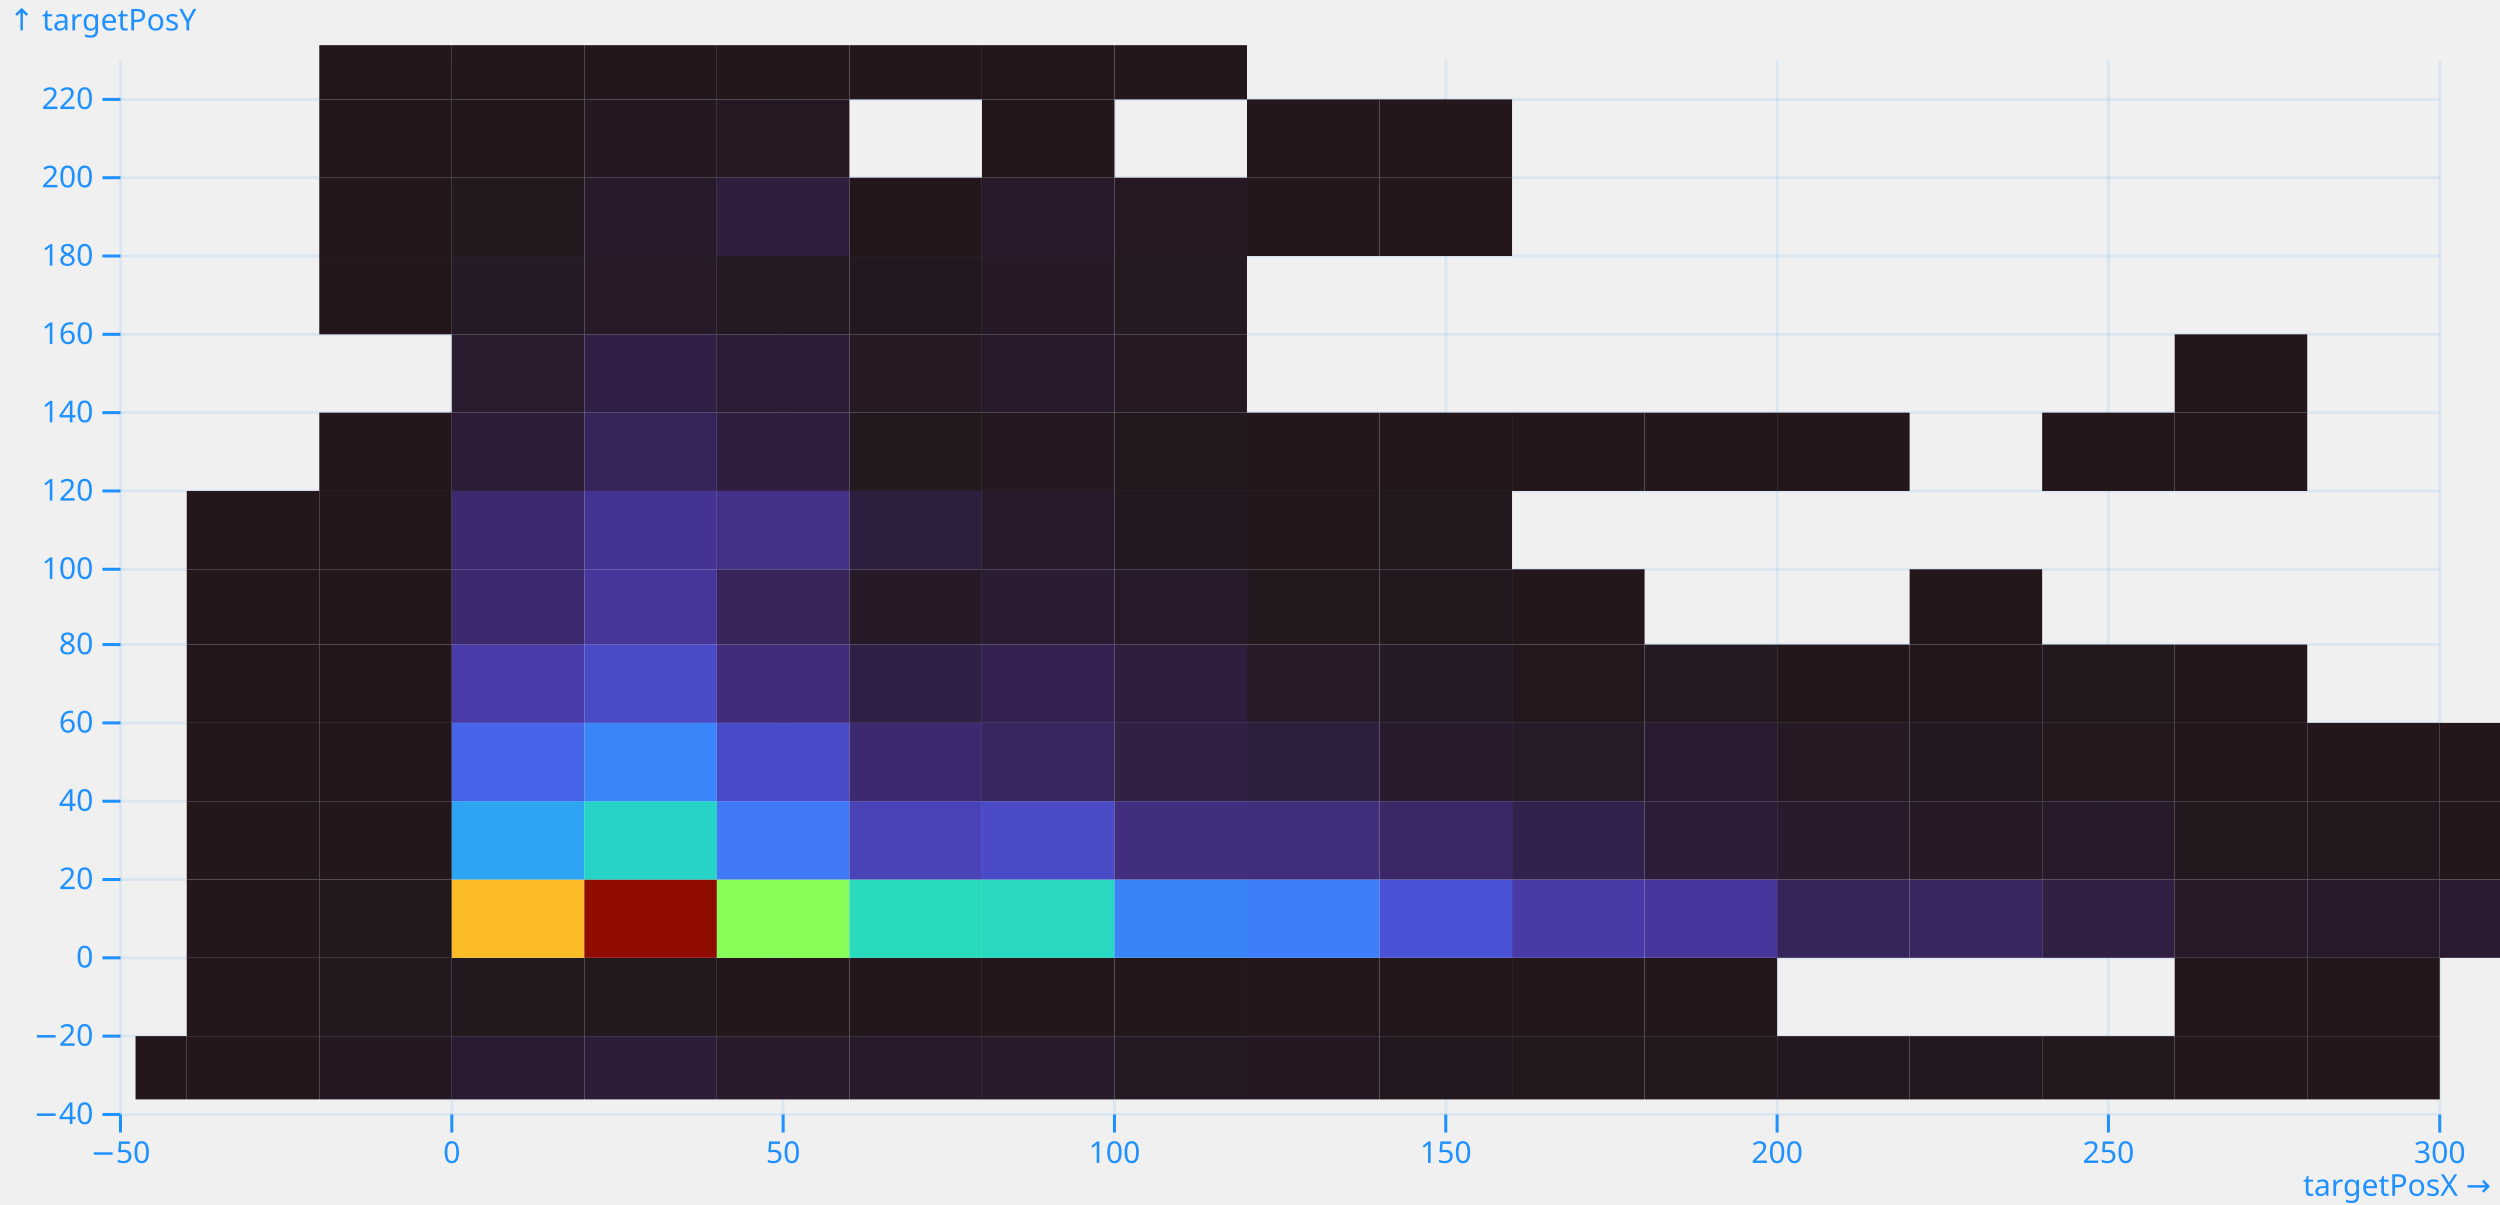
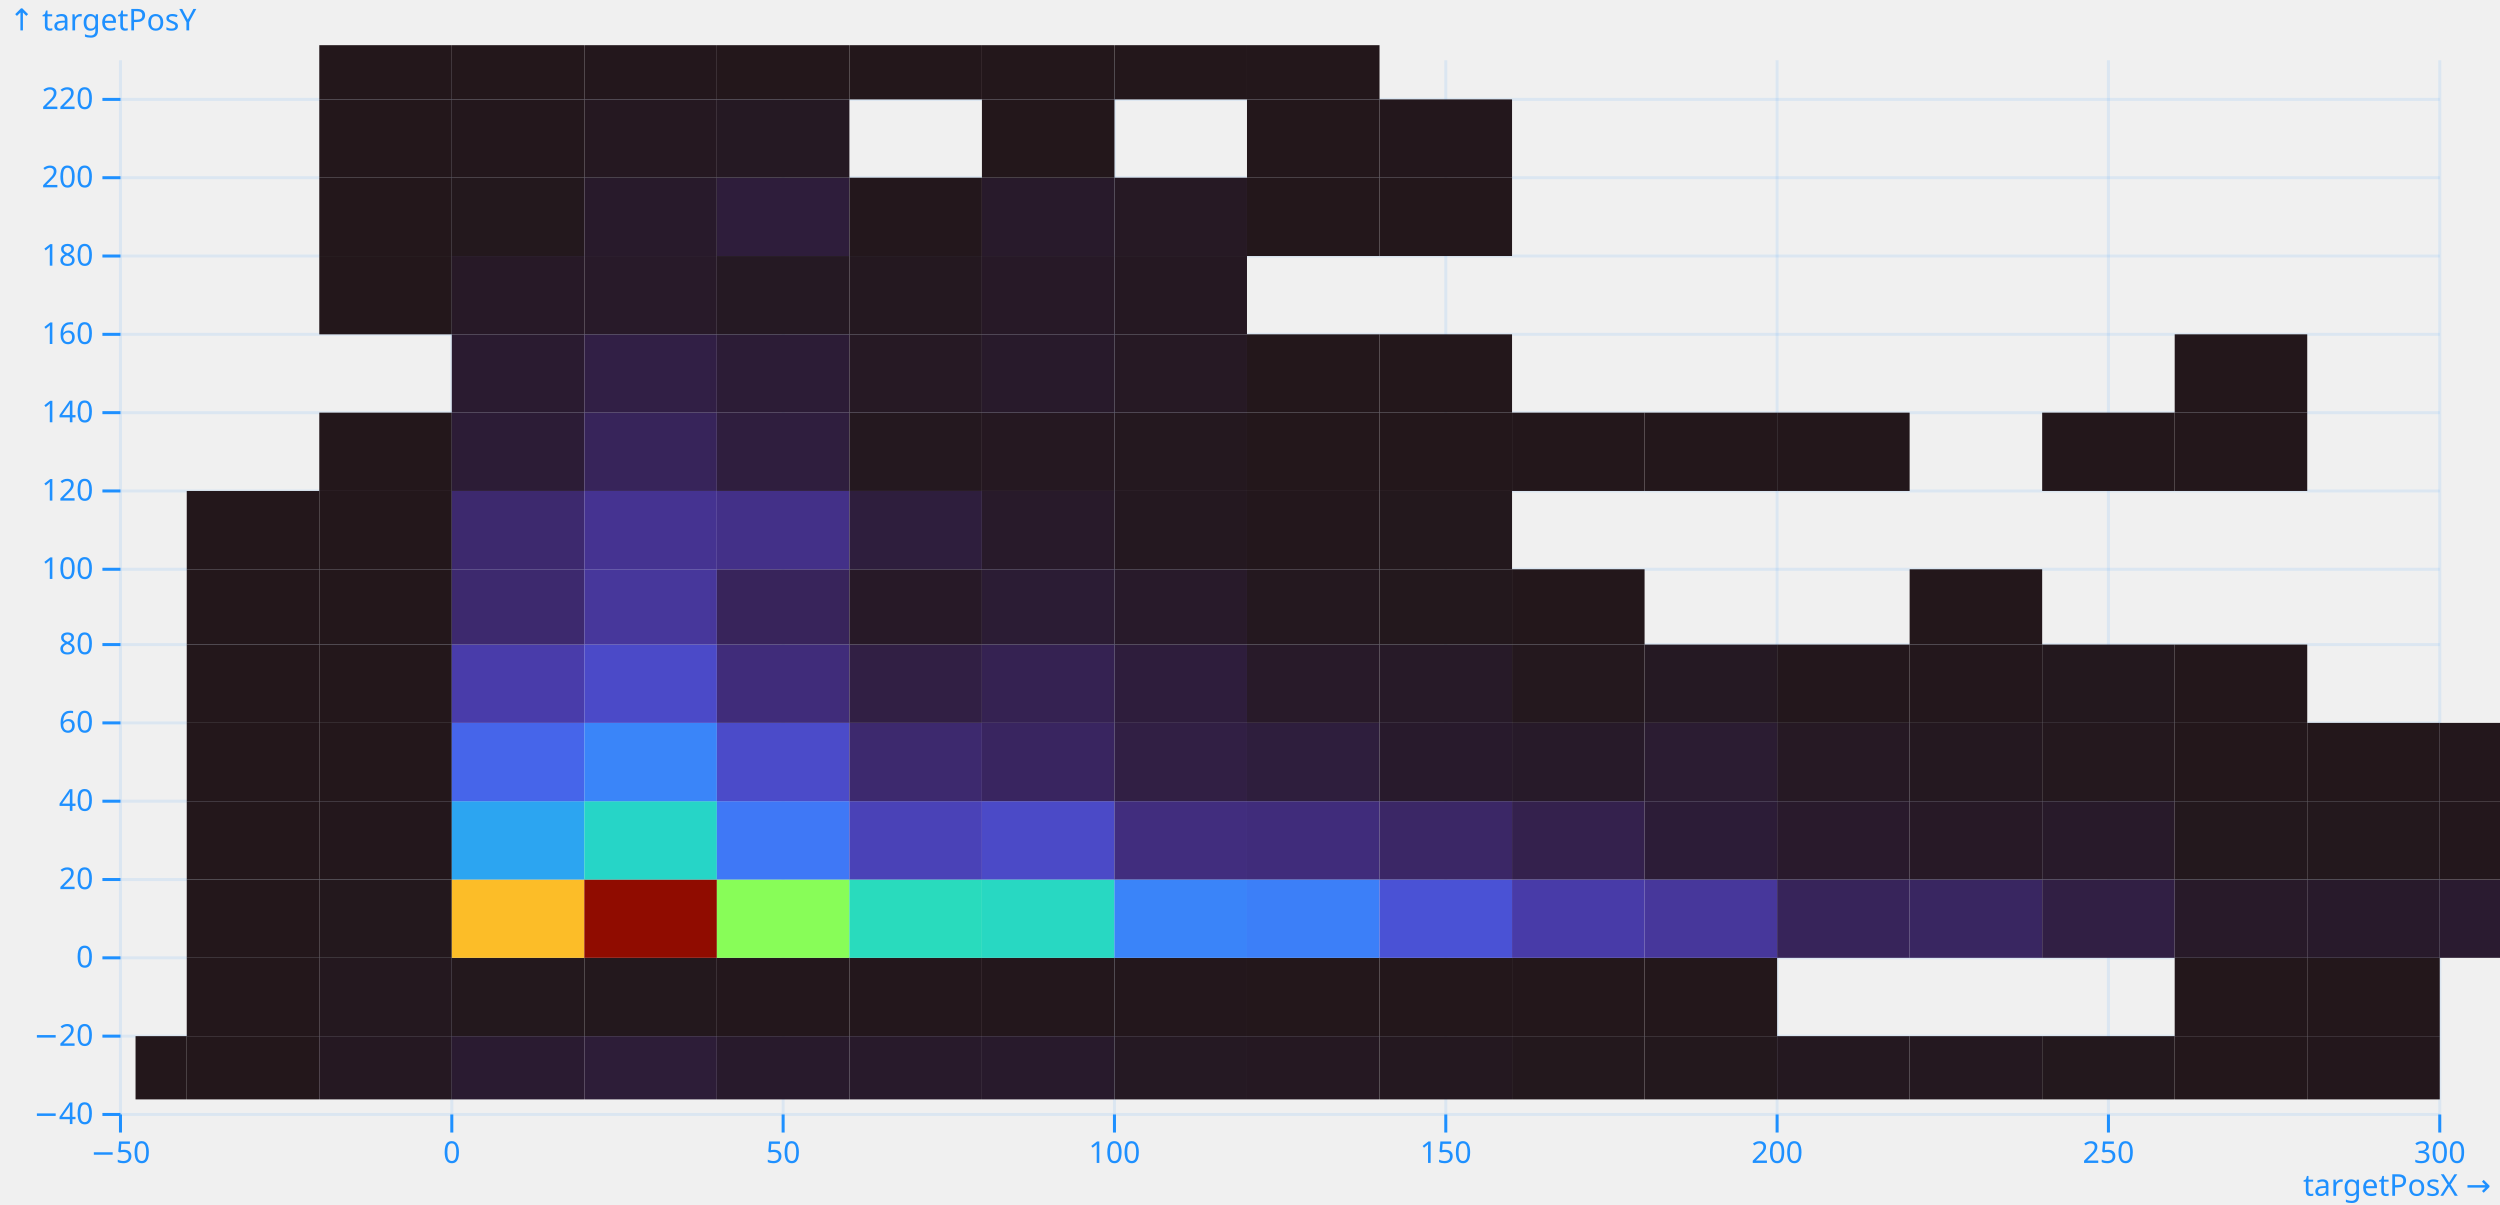
<svg xmlns="http://www.w3.org/2000/svg" class="plot-d6a7b5" fill="currentColor" font-family="system-ui, sans-serif" font-size="10" text-anchor="middle" width="830" height="400" viewBox="0 0 830 400" color="#1e90ff">
  <style>:where(.plot-d6a7b5){--plot-background: white;display:block;height:intrinsic;max-width:100%}:where(.plot-d6a7b5 text),:where(.plot-d6a7b5 tspan){white-space:pre}</style>
  <g aria-label="y-grid" stroke="currentColor" stroke-opacity=".1">
    <line x1="40" x2="810" y1="370" y2="370" />
    <line x1="40" x2="810" y1="344" y2="344" />
    <line x1="40" x2="810" y1="318" y2="318" />
    <line x1="40" x2="810" y1="292" y2="292" />
    <line x1="40" x2="810" y1="266" y2="266" />
    <line x1="40" x2="810" y1="240" y2="240" />
    <line x1="40" x2="810" y1="214" y2="214" />
    <line x1="40" x2="810" y1="189" y2="189" />
    <line x1="40" x2="810" y1="163" y2="163" />
    <line x1="40" x2="810" y1="137" y2="137" />
    <line x1="40" x2="810" y1="111" y2="111" />
    <line x1="40" x2="810" y1="85" y2="85" />
    <line x1="40" x2="810" y1="59" y2="59" />
    <line x1="40" x2="810" y1="33" y2="33" />
  </g>
  <g aria-label="y-axis tick" fill="none" stroke="currentColor">
    <path transform="translate(40,370)" d="M0,0L-6,0" />
    <path transform="translate(40,344)" d="M0,0L-6,0" />
    <path transform="translate(40,318)" d="M0,0L-6,0" />
    <path transform="translate(40,292)" d="M0,0L-6,0" />
    <path transform="translate(40,266)" d="M0,0L-6,0" />
    <path transform="translate(40,240)" d="M0,0L-6,0" />
    <path transform="translate(40,214)" d="M0,0L-6,0" />
    <path transform="translate(40,189)" d="M0,0L-6,0" />
    <path transform="translate(40,163)" d="M0,0L-6,0" />
    <path transform="translate(40,137)" d="M0,0L-6,0" />
    <path transform="translate(40,111)" d="M0,0L-6,0" />
    <path transform="translate(40,85)" d="M0,0L-6,0" />
    <path transform="translate(40,59)" d="M0,0L-6,0" />
    <path transform="translate(40,33)" d="M0,0L-6,0" />
  </g>
  <g aria-label="y-axis tick label" text-anchor="end" font-variant="tabular-nums">
    <text y=".32em" transform="translate(-9,0) translate(40,370)">−40</text>
    <text y=".32em" transform="translate(-9,0) translate(40,344)">−20</text>
    <text y=".32em" transform="translate(-9,0) translate(40,318)">0</text>
    <text y=".32em" transform="translate(-9,0) translate(40,292)">20</text>
    <text y=".32em" transform="translate(-9,0) translate(40,266)">40</text>
    <text y=".32em" transform="translate(-9,0) translate(40,240)">60</text>
    <text y=".32em" transform="translate(-9,0) translate(40,214)">80</text>
    <text y=".32em" transform="translate(-9,0) translate(40,189)">100</text>
    <text y=".32em" transform="translate(-9,0) translate(40,163)">120</text>
    <text y=".32em" transform="translate(-9,0) translate(40,137)">140</text>
    <text y=".32em" transform="translate(-9,0) translate(40,111)">160</text>
    <text y=".32em" transform="translate(-9,0) translate(40,85)">180</text>
    <text y=".32em" transform="translate(-9,0) translate(40,59)">200</text>
    <text y=".32em" transform="translate(-9,0) translate(40,33)">220</text>
  </g>
  <g aria-label="y-axis label" text-anchor="start">
    <text y=".71em" transform="translate(-37,-17) translate(40,20)">↑ targetPosY</text>
  </g>
  <g aria-label="x-grid" stroke="currentColor" stroke-opacity=".1">
    <line x1="40" x2="40" y1="20" y2="370" />
    <line x1="150" x2="150" y1="20" y2="370" />
    <line x1="260" x2="260" y1="20" y2="370" />
    <line x1="370" x2="370" y1="20" y2="370" />
    <line x1="480" x2="480" y1="20" y2="370" />
    <line x1="590" x2="590" y1="20" y2="370" />
    <line x1="700" x2="700" y1="20" y2="370" />
    <line x1="810" x2="810" y1="20" y2="370" />
  </g>
  <g aria-label="x-axis tick" fill="none" stroke="currentColor">
    <path transform="translate(40,370)" d="M0,0L0,6" />
    <path transform="translate(150,370)" d="M0,0L0,6" />
    <path transform="translate(260,370)" d="M0,0L0,6" />
    <path transform="translate(370,370)" d="M0,0L0,6" />
    <path transform="translate(480,370)" d="M0,0L0,6" />
    <path transform="translate(590,370)" d="M0,0L0,6" />
    <path transform="translate(700,370)" d="M0,0L0,6" />
    <path transform="translate(810,370)" d="M0,0L0,6" />
  </g>
  <g aria-label="x-axis tick label" font-variant="tabular-nums">
    <text y=".71em" transform="translate(0,9) translate(40,370)">−50</text>
    <text y=".71em" transform="translate(0,9) translate(150,370)">0</text>
    <text y=".71em" transform="translate(0,9) translate(260,370)">50</text>
    <text y=".71em" transform="translate(0,9) translate(370,370)">100</text>
    <text y=".71em" transform="translate(0,9) translate(480,370)">150</text>
    <text y=".71em" transform="translate(0,9) translate(590,370)">200</text>
    <text y=".71em" transform="translate(0,9) translate(700,370)">250</text>
    <text y=".71em" transform="translate(0,9) translate(810,370)">300</text>
  </g>
  <g aria-label="x-axis label" text-anchor="end">
    <text transform="translate(17,27) translate(810,370)">targetPosX →</text>
  </g>
  <g aria-label="rect" mask="url(#Mask)">
    <rect x="-3898" y="2963" width="44" height="26" fill="#23171B" />
    <rect x="18" y="370" width="44" height="26" fill="#23171B" />
    <rect x="18" y="344" width="44" height="26" fill="#23171B" />
    <rect x="62" y="370" width="44" height="26" fill="#23171B" />
    <rect x="62" y="344" width="44" height="26" fill="#23171B" />
    <rect x="62" y="318" width="44" height="26" fill="#23171B" />
    <rect x="62" y="292" width="44" height="26" fill="#23171B" />
    <rect x="62" y="266" width="44" height="26" fill="#23171B" />
    <rect x="62" y="240" width="44" height="26" fill="#23171B" />
    <rect x="62" y="214" width="44" height="26" fill="#23171B" />
    <rect x="62" y="189" width="44" height="25" fill="#23171B" />
    <rect x="62" y="163" width="44" height="26" fill="#23171B" />
    <rect x="106" y="370" width="44" height="26" fill="#23171C" />
    <rect x="106" y="344" width="44" height="26" fill="#251822" />
    <rect x="106" y="318" width="44" height="26" fill="#24181F" />
    <rect x="106" y="292" width="44" height="26" fill="#23181D" />
    <rect x="106" y="266" width="44" height="26" fill="#23171C" />
    <rect x="106" y="240" width="44" height="26" fill="#23171B" />
    <rect x="106" y="214" width="44" height="26" fill="#23171B" />
    <rect x="106" y="189" width="44" height="25" fill="#23171B" />
    <rect x="106" y="163" width="44" height="26" fill="#23171B" />
    <rect x="106" y="137" width="44" height="26" fill="#23171B" />
    <rect x="106" y="85" width="44" height="26" fill="#23171B" />
    <rect x="106" y="59" width="44" height="26" fill="#23171B" />
    <rect x="106" y="33" width="44" height="26" fill="#23171B" />
    <rect x="106" y="7" width="44" height="26" fill="#23171B" />
    <rect x="150" y="370" width="44" height="26" fill="#23171C" />
-     <rect x="150" y="344" width="44" height="26" fill="#2B1B32" />
+     <rect x="150" y="344" width="44" height="26" fill="#2A1B31" />
    <rect x="150" y="318" width="44" height="26" fill="#23181D" />
-     <rect x="150" y="292" width="44" height="26" fill="#FCBC28" />
-     <rect x="150" y="266" width="44" height="26" fill="#2CA4F2" />
+     <rect x="150" y="292" width="44" height="26" fill="#FCBD28" />
+     <rect x="150" y="266" width="44" height="26" fill="#2CA5F1" />
    <rect x="150" y="240" width="44" height="26" fill="#4665EA" />
    <rect x="150" y="214" width="44" height="26" fill="#493CAA" />
    <rect x="150" y="189" width="44" height="25" fill="#3D296E" />
-     <rect x="150" y="163" width="44" height="26" fill="#3D296D" />
+     <rect x="150" y="163" width="44" height="26" fill="#3D296E" />
    <rect x="150" y="137" width="44" height="26" fill="#2C1C36" />
-     <rect x="150" y="111" width="44" height="26" fill="#2A1B2F" />
-     <rect x="150" y="85" width="44" height="26" fill="#271A28" />
+     <rect x="150" y="111" width="44" height="26" fill="#2A1B30" />
+     <rect x="150" y="85" width="44" height="26" fill="#271927" />
    <rect x="150" y="59" width="44" height="26" fill="#23181D" />
    <rect x="150" y="33" width="44" height="26" fill="#23171C" />
    <rect x="150" y="7" width="44" height="26" fill="#23171B" />
    <rect x="150" y="-19" width="44" height="26" fill="#23181C" />
    <rect x="150" y="-45" width="44" height="26" fill="#23171C" />
    <rect x="150" y="-71" width="44" height="26" fill="#23171B" />
    <rect x="150" y="-123" width="44" height="26" fill="#23171B" />
    <rect x="150" y="-200" width="44" height="26" fill="#23171B" />
    <rect x="194" y="448" width="44" height="26" fill="#23171B" />
    <rect x="194" y="370" width="44" height="26" fill="#23171C" />
-     <rect x="194" y="344" width="44" height="26" fill="#2D1D39" />
+     <rect x="194" y="344" width="44" height="26" fill="#2D1D38" />
    <rect x="194" y="318" width="44" height="26" fill="#23181D" />
    <rect x="194" y="292" width="44" height="26" fill="#900C00" />
-     <rect x="194" y="266" width="44" height="26" fill="#26D4C7" />
-     <rect x="194" y="240" width="44" height="26" fill="#3985F9" />
-     <rect x="194" y="214" width="44" height="26" fill="#4B4BC8" />
+     <rect x="194" y="266" width="44" height="26" fill="#26D5C7" />
+     <rect x="194" y="240" width="44" height="26" fill="#3A85F9" />
+     <rect x="194" y="214" width="44" height="26" fill="#4B4AC8" />
    <rect x="194" y="189" width="44" height="25" fill="#47379B" />
    <rect x="194" y="163" width="44" height="26" fill="#453391" />
    <rect x="194" y="137" width="44" height="26" fill="#37245A" />
    <rect x="194" y="111" width="44" height="26" fill="#311F45" />
    <rect x="194" y="85" width="44" height="26" fill="#281A29" />
    <rect x="194" y="59" width="44" height="26" fill="#281A2B" />
    <rect x="194" y="33" width="44" height="26" fill="#251821" />
    <rect x="194" y="7" width="44" height="26" fill="#23171C" />
    <rect x="194" y="-19" width="44" height="26" fill="#23171C" />
-     <rect x="194" y="-45" width="44" height="26" fill="#23171C" />
+     <rect x="194" y="-45" width="44" height="26" fill="#23181C" />
    <rect x="194" y="-71" width="44" height="26" fill="#23171C" />
    <rect x="194" y="-97" width="44" height="26" fill="#23171B" />
    <rect x="194" y="-149" width="44" height="26" fill="#23171B" />
    <rect x="194" y="-174" width="44" height="25" fill="#23171B" />
    <rect x="194" y="-200" width="44" height="26" fill="#23171B" />
    <rect x="238" y="370" width="44" height="26" fill="#23171C" />
-     <rect x="238" y="344" width="44" height="26" fill="#291A2C" />
+     <rect x="238" y="344" width="44" height="26" fill="#281A2C" />
    <rect x="238" y="318" width="44" height="26" fill="#23171C" />
    <rect x="238" y="292" width="44" height="26" fill="#88FD58" />
-     <rect x="238" y="266" width="44" height="26" fill="#3F79F6" />
-     <rect x="238" y="240" width="44" height="26" fill="#4B4BCA" />
+     <rect x="238" y="266" width="44" height="26" fill="#3F78F6" />
+     <rect x="238" y="240" width="44" height="26" fill="#4B4BC9" />
    <rect x="238" y="214" width="44" height="26" fill="#402C7A" />
    <rect x="238" y="189" width="44" height="25" fill="#38245B" />
    <rect x="238" y="163" width="44" height="26" fill="#433088" />
    <rect x="238" y="137" width="44" height="26" fill="#2F1E3E" />
    <rect x="238" y="111" width="44" height="26" fill="#2C1C36" />
    <rect x="238" y="85" width="44" height="26" fill="#251923" />
-     <rect x="238" y="59" width="44" height="26" fill="#2E1D3C" />
-     <rect x="238" y="33" width="44" height="26" fill="#261923" />
+     <rect x="238" y="59" width="44" height="26" fill="#2E1D3B" />
+     <rect x="238" y="33" width="44" height="26" fill="#251923" />
    <rect x="238" y="7" width="44" height="26" fill="#23171B" />
    <rect x="238" y="-19" width="44" height="26" fill="#23171B" />
    <rect x="238" y="-45" width="44" height="26" fill="#23171B" />
    <rect x="238" y="-71" width="44" height="26" fill="#23171B" />
    <rect x="282" y="370" width="44" height="26" fill="#23171C" />
-     <rect x="282" y="344" width="44" height="26" fill="#281A2C" />
+     <rect x="282" y="344" width="44" height="26" fill="#281A2B" />
    <rect x="282" y="318" width="44" height="26" fill="#23171C" />
    <rect x="282" y="292" width="44" height="26" fill="#29DBBD" />
    <rect x="282" y="266" width="44" height="26" fill="#4A42B7" />
-     <rect x="282" y="240" width="44" height="26" fill="#3D296D" />
-     <rect x="282" y="214" width="44" height="26" fill="#301F44" />
+     <rect x="282" y="240" width="44" height="26" fill="#3D296E" />
+     <rect x="282" y="214" width="44" height="26" fill="#311F44" />
    <rect x="282" y="189" width="44" height="25" fill="#271927" />
    <rect x="282" y="163" width="44" height="26" fill="#2E1E3D" />
    <rect x="282" y="137" width="44" height="26" fill="#24181F" />
    <rect x="282" y="111" width="44" height="26" fill="#261924" />
    <rect x="282" y="85" width="44" height="26" fill="#241820" />
    <rect x="282" y="59" width="44" height="26" fill="#23171C" />
    <rect x="282" y="7" width="44" height="26" fill="#23171B" />
    <rect x="282" y="-19" width="44" height="26" fill="#23171B" />
    <rect x="326" y="448" width="44" height="26" fill="#23171B" />
    <rect x="326" y="370" width="44" height="26" fill="#23171C" />
-     <rect x="326" y="344" width="44" height="26" fill="#291A2C" />
+     <rect x="326" y="344" width="44" height="26" fill="#281A2C" />
    <rect x="326" y="318" width="44" height="26" fill="#23171C" />
-     <rect x="326" y="292" width="44" height="26" fill="#28D8C1" />
+     <rect x="326" y="292" width="44" height="26" fill="#28D8C2" />
    <rect x="326" y="266" width="44" height="26" fill="#4B4AC7" />
-     <rect x="326" y="240" width="44" height="26" fill="#39255F" />
+     <rect x="326" y="240" width="44" height="26" fill="#392560" />
    <rect x="326" y="214" width="44" height="26" fill="#352252" />
    <rect x="326" y="189" width="44" height="25" fill="#2B1C34" />
    <rect x="326" y="163" width="44" height="26" fill="#281A2A" />
    <rect x="326" y="137" width="44" height="26" fill="#251821" />
    <rect x="326" y="111" width="44" height="26" fill="#281A2B" />
    <rect x="326" y="85" width="44" height="26" fill="#271927" />
    <rect x="326" y="59" width="44" height="26" fill="#281A2B" />
    <rect x="326" y="33" width="44" height="26" fill="#23171B" />
    <rect x="326" y="7" width="44" height="26" fill="#23171B" />
    <rect x="326" y="-45" width="44" height="26" fill="#23171B" />
    <rect x="326" y="-71" width="44" height="26" fill="#23171B" />
    <rect x="370" y="370" width="44" height="26" fill="#23171C" />
    <rect x="370" y="344" width="44" height="26" fill="#251923" />
    <rect x="370" y="318" width="44" height="26" fill="#23171C" />
    <rect x="370" y="292" width="44" height="26" fill="#3A84F9" />
-     <rect x="370" y="266" width="44" height="26" fill="#412E7F" />
+     <rect x="370" y="266" width="44" height="26" fill="#412D7E" />
    <rect x="370" y="240" width="44" height="26" fill="#311F44" />
    <rect x="370" y="214" width="44" height="26" fill="#2E1D3C" />
    <rect x="370" y="189" width="44" height="25" fill="#281A2A" />
    <rect x="370" y="163" width="44" height="26" fill="#241820" />
    <rect x="370" y="137" width="44" height="26" fill="#24181F" />
    <rect x="370" y="111" width="44" height="26" fill="#261924" />
-     <rect x="370" y="85" width="44" height="26" fill="#251922" />
+     <rect x="370" y="85" width="44" height="26" fill="#251822" />
    <rect x="370" y="59" width="44" height="26" fill="#261924" />
    <rect x="370" y="7" width="44" height="26" fill="#23171B" />
    <rect x="370" y="-45" width="44" height="26" fill="#23171B" />
    <rect x="414" y="370" width="44" height="26" fill="#23171B" />
    <rect x="414" y="344" width="44" height="26" fill="#251822" />
    <rect x="414" y="318" width="44" height="26" fill="#23171B" />
    <rect x="414" y="292" width="44" height="26" fill="#3C7FF8" />
-     <rect x="414" y="266" width="44" height="26" fill="#402D7B" />
+     <rect x="414" y="266" width="44" height="26" fill="#402C7B" />
    <rect x="414" y="240" width="44" height="26" fill="#2E1E3D" />
    <rect x="414" y="214" width="44" height="26" fill="#281A29" />
    <rect x="414" y="189" width="44" height="25" fill="#24181F" />
    <rect x="414" y="163" width="44" height="26" fill="#23171C" />
    <rect x="414" y="137" width="44" height="26" fill="#23171B" />
+     <rect x="414" y="111" width="44" height="26" fill="#23171B" />
    <rect x="414" y="59" width="44" height="26" fill="#23171B" />
    <rect x="414" y="33" width="44" height="26" fill="#23171B" />
+     <rect x="414" y="7" width="44" height="26" fill="#23171B" />
+     <rect x="458" y="370" width="44" height="26" fill="#23171B" />
    <rect x="458" y="344" width="44" height="26" fill="#241820" />
    <rect x="458" y="318" width="44" height="26" fill="#23171B" />
-     <rect x="458" y="292" width="44" height="26" fill="#4A53D5" />
+     <rect x="458" y="292" width="44" height="26" fill="#4A52D5" />
    <rect x="458" y="266" width="44" height="26" fill="#3B2766" />
    <rect x="458" y="240" width="44" height="26" fill="#281A2C" />
    <rect x="458" y="214" width="44" height="26" fill="#271A28" />
    <rect x="458" y="189" width="44" height="25" fill="#23181D" />
    <rect x="458" y="163" width="44" height="26" fill="#23181D" />
    <rect x="458" y="137" width="44" height="26" fill="#23171B" />
+     <rect x="458" y="111" width="44" height="26" fill="#23171B" />
    <rect x="458" y="59" width="44" height="26" fill="#23171B" />
    <rect x="458" y="33" width="44" height="26" fill="#23171C" />
    <rect x="502" y="370" width="44" height="26" fill="#23171B" />
    <rect x="502" y="344" width="44" height="26" fill="#23181D" />
    <rect x="502" y="318" width="44" height="26" fill="#23171B" />
    <rect x="502" y="292" width="44" height="26" fill="#483BA8" />
-     <rect x="502" y="266" width="44" height="26" fill="#33214D" />
+     <rect x="502" y="266" width="44" height="26" fill="#34214D" />
    <rect x="502" y="240" width="44" height="26" fill="#271A29" />
    <rect x="502" y="214" width="44" height="26" fill="#24181E" />
    <rect x="502" y="189" width="44" height="25" fill="#23171B" />
    <rect x="502" y="137" width="44" height="26" fill="#23171B" />
    <rect x="546" y="344" width="44" height="26" fill="#23181D" />
    <rect x="546" y="318" width="44" height="26" fill="#23171B" />
-     <rect x="546" y="292" width="44" height="26" fill="#47379C" />
+     <rect x="546" y="292" width="44" height="26" fill="#47379B" />
    <rect x="546" y="266" width="44" height="26" fill="#2C1C37" />
-     <rect x="546" y="240" width="44" height="26" fill="#2B1B32" />
+     <rect x="546" y="240" width="44" height="26" fill="#2B1C32" />
    <rect x="546" y="214" width="44" height="26" fill="#251923" />
    <rect x="546" y="137" width="44" height="26" fill="#23171B" />
    <rect x="590" y="370" width="44" height="26" fill="#23171B" />
    <rect x="590" y="344" width="44" height="26" fill="#241820" />
-     <rect x="590" y="292" width="44" height="26" fill="#37245B" />
+     <rect x="590" y="292" width="44" height="26" fill="#37245A" />
    <rect x="590" y="266" width="44" height="26" fill="#291A2C" />
    <rect x="590" y="240" width="44" height="26" fill="#261924" />
    <rect x="590" y="214" width="44" height="26" fill="#23171C" />
    <rect x="590" y="137" width="44" height="26" fill="#23171B" />
    <rect x="634" y="370" width="44" height="26" fill="#23171B" />
    <rect x="634" y="344" width="44" height="26" fill="#241820" />
    <rect x="634" y="292" width="44" height="26" fill="#392661" />
    <rect x="634" y="266" width="44" height="26" fill="#271926" />
    <rect x="634" y="240" width="44" height="26" fill="#241820" />
    <rect x="634" y="214" width="44" height="26" fill="#23171C" />
    <rect x="634" y="189" width="44" height="25" fill="#23171B" />
    <rect x="678" y="344" width="44" height="26" fill="#23181D" />
    <rect x="678" y="292" width="44" height="26" fill="#311F44" />
    <rect x="678" y="266" width="44" height="26" fill="#281A2A" />
    <rect x="678" y="240" width="44" height="26" fill="#24181E" />
-     <rect x="678" y="214" width="44" height="26" fill="#23181D" />
+     <rect x="678" y="214" width="44" height="26" fill="#23181E" />
    <rect x="678" y="137" width="44" height="26" fill="#23171B" />
-     <rect x="722" y="344" width="44" height="26" fill="#23171C" />
+     <rect x="722" y="344" width="44" height="26" fill="#23171B" />
    <rect x="722" y="318" width="44" height="26" fill="#23171B" />
    <rect x="722" y="292" width="44" height="26" fill="#281A29" />
    <rect x="722" y="266" width="44" height="26" fill="#23181D" />
    <rect x="722" y="240" width="44" height="26" fill="#23171B" />
    <rect x="722" y="214" width="44" height="26" fill="#23171B" />
    <rect x="722" y="137" width="44" height="26" fill="#23171B" />
    <rect x="722" y="111" width="44" height="26" fill="#23171B" />
    <rect x="766" y="344" width="44" height="26" fill="#23171C" />
    <rect x="766" y="318" width="44" height="26" fill="#23171B" />
    <rect x="766" y="292" width="44" height="26" fill="#281A2B" />
    <rect x="766" y="266" width="44" height="26" fill="#23181D" />
-     <rect x="766" y="240" width="44" height="26" fill="#23171C" />
+     <rect x="766" y="240" width="44" height="26" fill="#23171B" />
    <rect x="810" y="292" width="44" height="26" fill="#2A1B30" />
    <rect x="810" y="266" width="44" height="26" fill="#23171C" />
    <rect x="810" y="240" width="44" height="26" fill="#23171C" />
    <rect x="854" y="318" width="44" height="26" fill="#23171B" />
    <rect x="854" y="292" width="44" height="26" fill="#2B1C33" />
    <rect x="854" y="266" width="44" height="26" fill="#24181F" />
    <rect x="854" y="240" width="44" height="26" fill="#23171B" />
    <rect x="898" y="344" width="44" height="26" fill="#23171B" />
    <rect x="898" y="318" width="44" height="26" fill="#23171B" />
-     <rect x="898" y="292" width="44" height="26" fill="#2A1B2F" />
+     <rect x="898" y="292" width="44" height="26" fill="#2A1B30" />
    <rect x="898" y="266" width="44" height="26" fill="#23171B" />
    <rect x="898" y="240" width="44" height="26" fill="#23171B" />
-     <rect x="942" y="292" width="44" height="26" fill="#271926" />
+     <rect x="942" y="292" width="44" height="26" fill="#261926" />
    <rect x="942" y="266" width="44" height="26" fill="#23171B" />
    <rect x="942" y="240" width="44" height="26" fill="#23171B" />
    <rect x="942" y="214" width="44" height="26" fill="#23171B" />
    <rect x="986" y="292" width="44" height="26" fill="#271927" />
    <rect x="986" y="266" width="44" height="26" fill="#23171B" />
    <rect x="986" y="137" width="44" height="26" fill="#23171B" />
    <rect x="1030" y="292" width="44" height="26" fill="#261924" />
-     <rect x="1030" y="266" width="44" height="26" fill="#271A29" />
+     <rect x="1030" y="266" width="44" height="26" fill="#271A28" />
    <rect x="1030" y="189" width="44" height="25" fill="#23171B" />
    <rect x="1074" y="344" width="44" height="26" fill="#23171B" />
    <rect x="1074" y="292" width="44" height="26" fill="#23181D" />
    <rect x="1074" y="266" width="44" height="26" fill="#23171C" />
    <rect x="1118" y="292" width="44" height="26" fill="#23171C" />
    <rect x="1118" y="266" width="44" height="26" fill="#23171C" />
    <rect x="1162" y="292" width="44" height="26" fill="#23171C" />
    <rect x="1162" y="266" width="44" height="26" fill="#23171C" />
    <rect x="1206" y="292" width="44" height="26" fill="#23171C" />
    <rect x="1206" y="266" width="44" height="26" fill="#23171C" />
    <rect x="1250" y="292" width="44" height="26" fill="#23171B" />
    <rect x="1250" y="266" width="44" height="26" fill="#23171C" />
+     <rect x="1690" y="292" width="44" height="26" fill="#23171B" />
  </g>
  <mask id="Mask">
    <rect x="45" y="15" width="950" height="350" fill="#fff" />
  </mask>
</svg>
